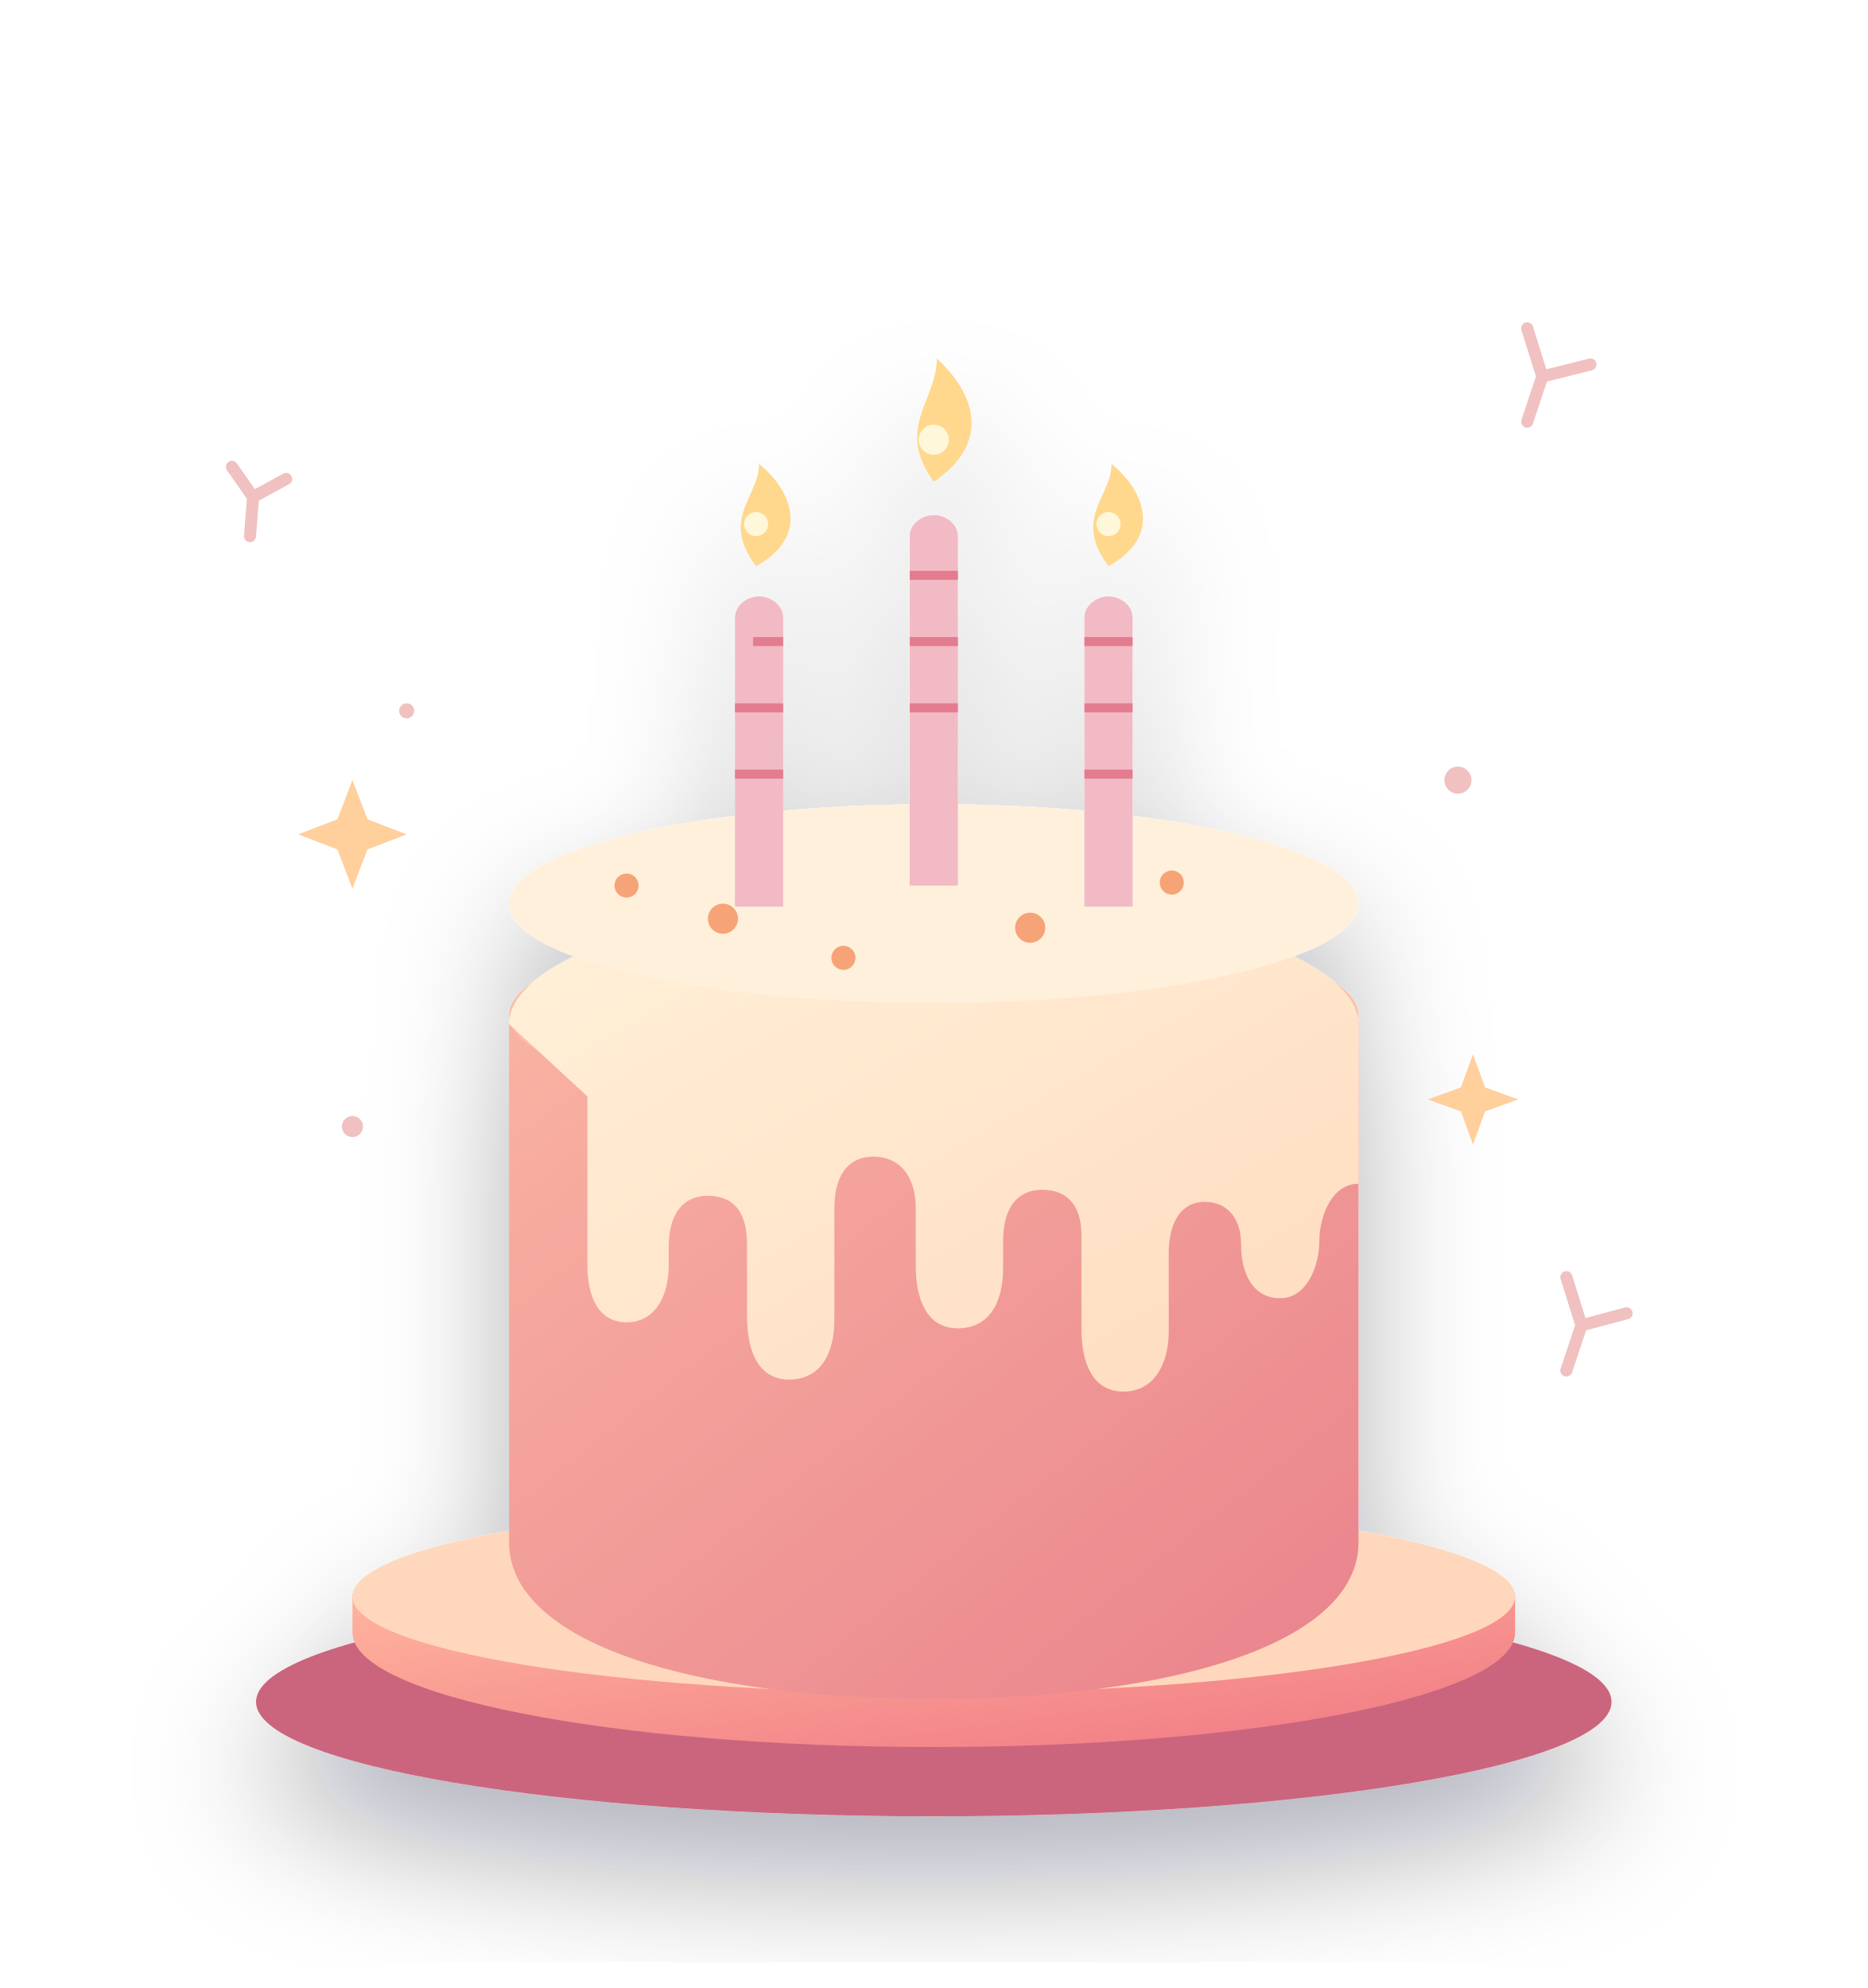
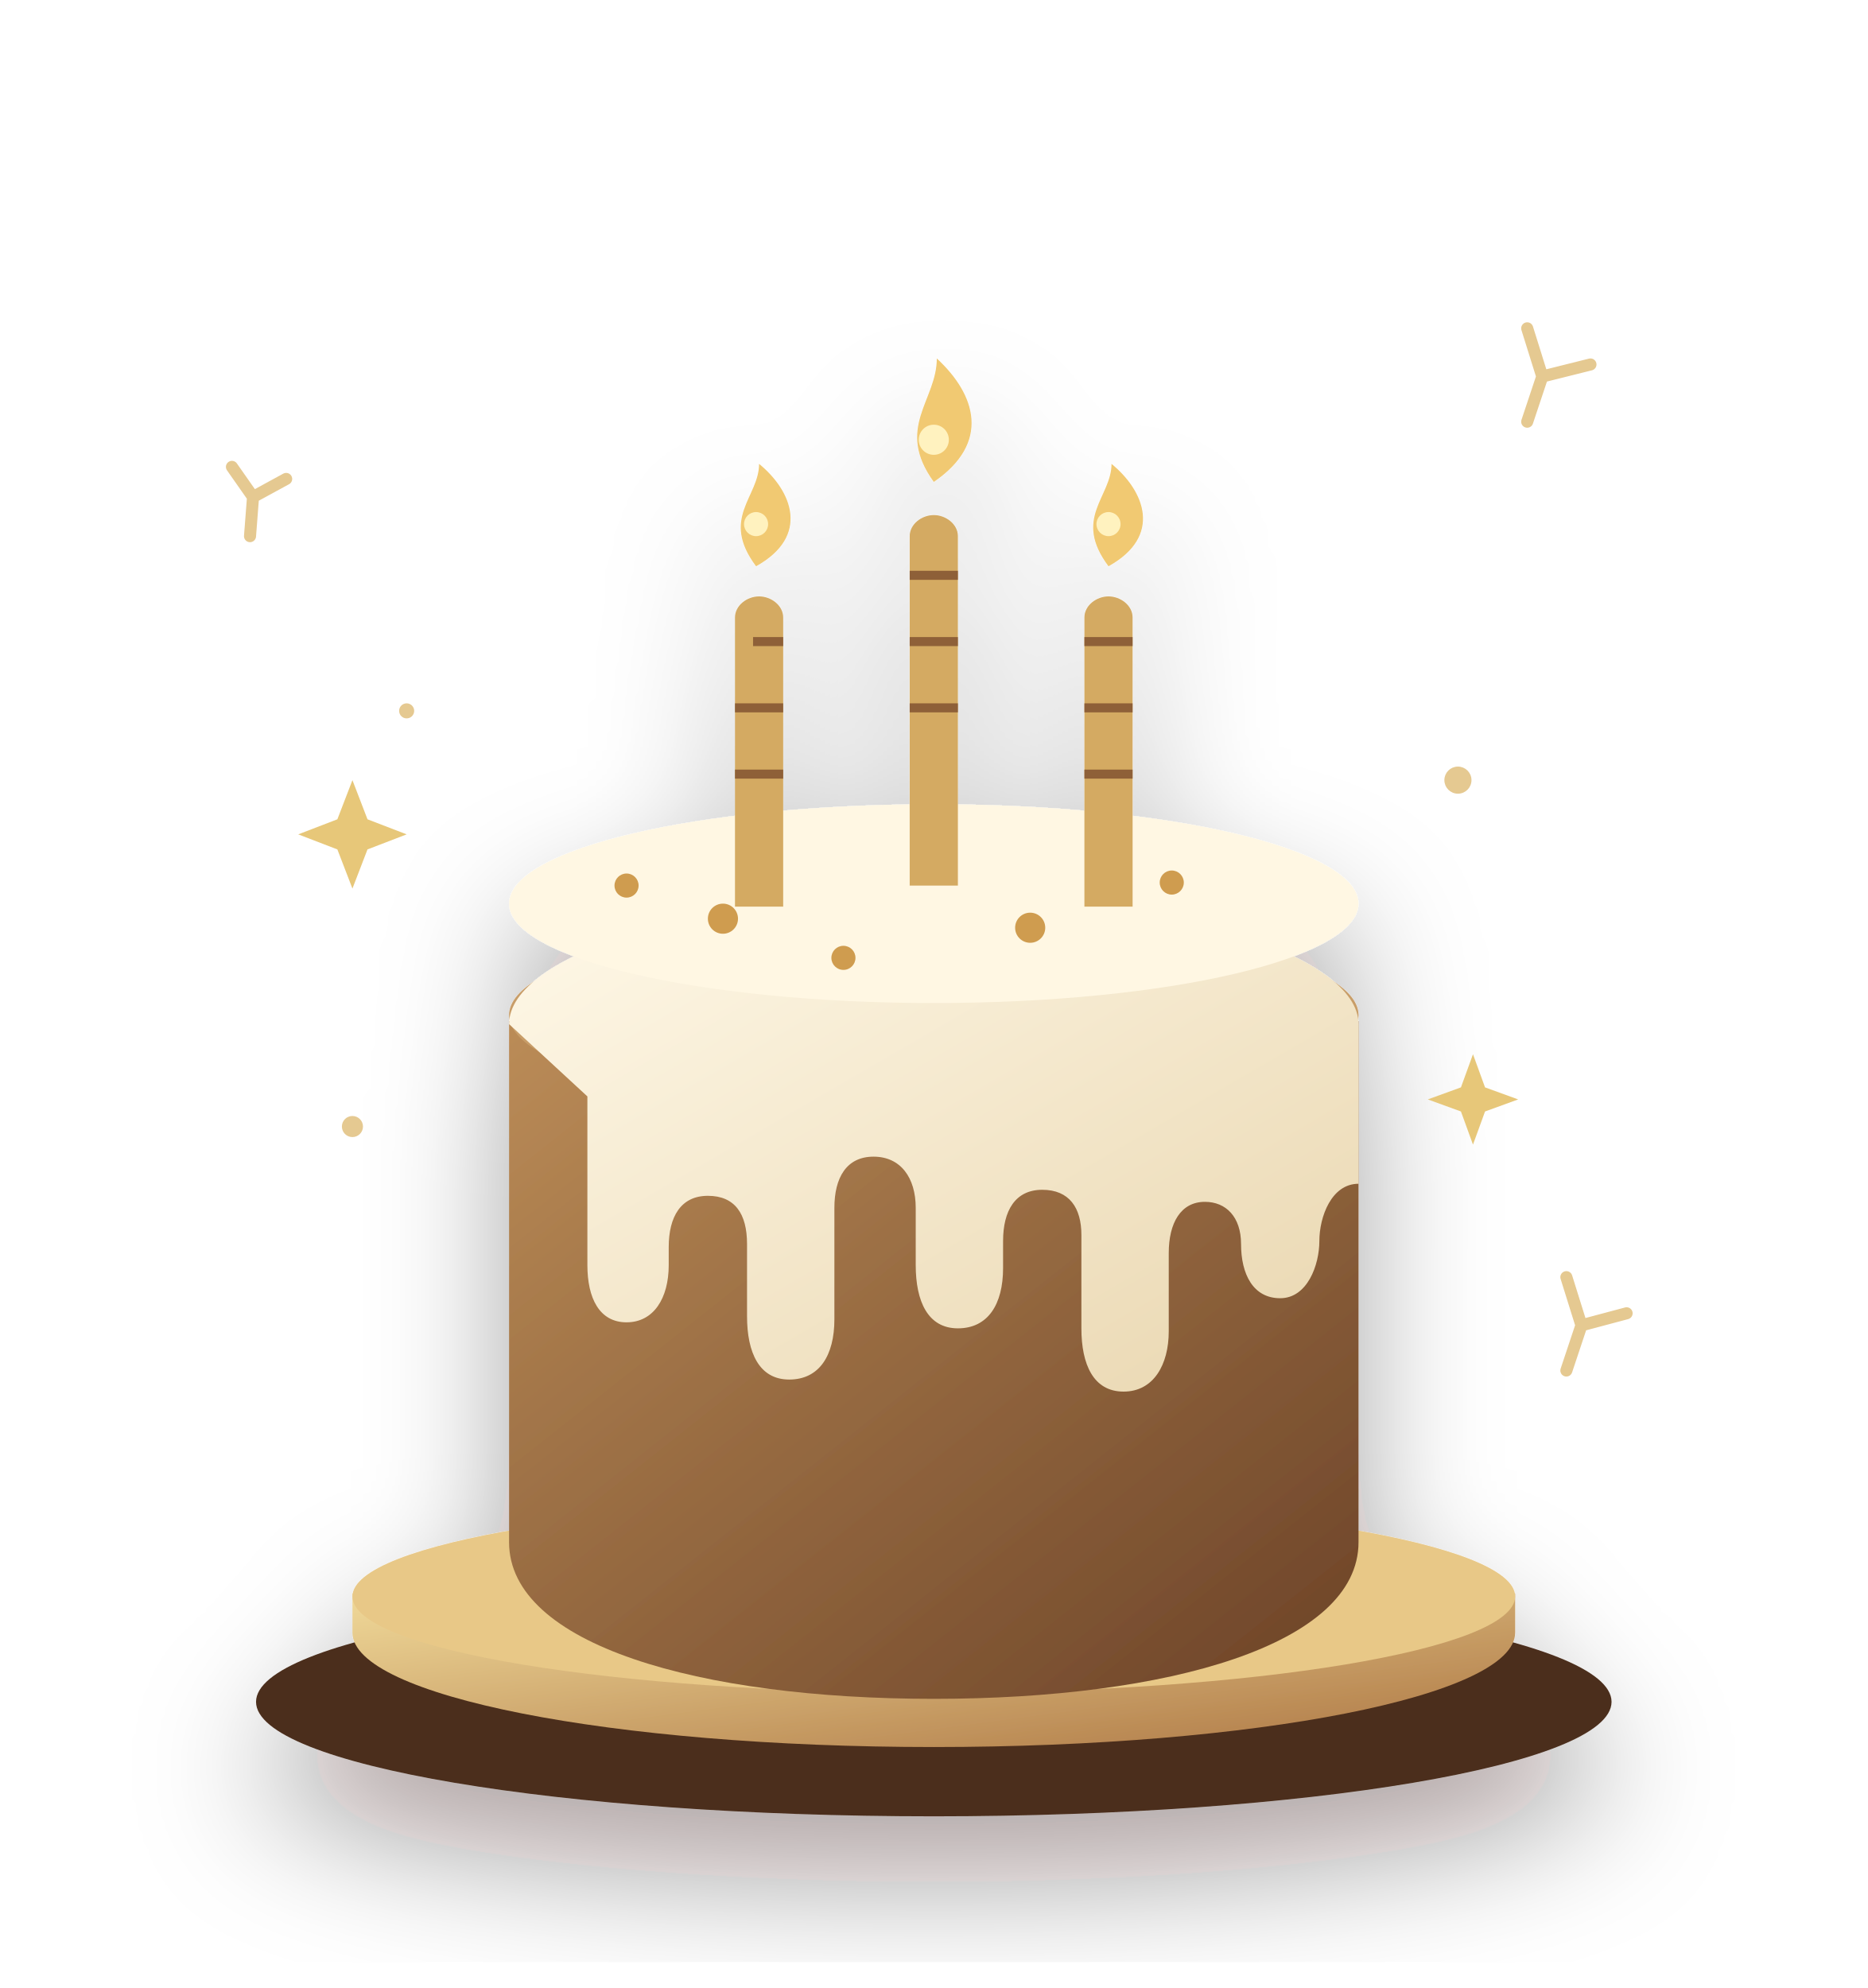
<svg xmlns="http://www.w3.org/2000/svg" viewBox="0 0 620 660" role="img" aria-labelledby="title">
  <defs>
    <linearGradient id="plate" x1="0" x2="1" y2="1">
-       <stop stop-color="#ffb49e" />
-       <stop offset="1" stop-color="#f07883" />
+       <stop stop-color="#f0d999" />
+       <stop offset="1" stop-color="#ad7643" />
    </linearGradient>
    <linearGradient id="cake" x1="0" x2="1" y2="1">
-       <stop stop-color="#f9b2a2" />
-       <stop offset="1" stop-color="#e9828c" />
+       <stop stop-color="#bb8c57" />
+       <stop offset="1" stop-color="#6b4227" />
    </linearGradient>
    <linearGradient id="icing" x1="0" x2="1" y2="1">
-       <stop stop-color="#fff1d9" />
-       <stop offset="1" stop-color="#ffdbbf" />
+       <stop stop-color="#fff9e9" />
+       <stop offset="1" stop-color="#e9d6af" />
    </linearGradient>
    <filter id="shadow">
-       <feDropShadow dx="0" dy="22" stdDeviation="22" flood-color="#100b18" flood-opacity=".3" />
+       <feDropShadow dx="0" dy="22" stdDeviation="22" flood-color="#140b06" flood-opacity=".35" />
    </filter>
  </defs>
-   <g fill="none" stroke="#e9a6a5" opacity=".7">
+   <g fill="none" stroke="#dfbb75" opacity=".8">
    <path d="M84 165l-7-10m7 10 11-6m-11 6-1 13" stroke-width="4" stroke-linecap="round" />
    <path d="M512 125l-5-16m5 16 16-4m-16 4-5 15" stroke-width="4" stroke-linecap="round" />
    <path d="M525 440l-5-16m5 16 15-4m-15 4-5 15" stroke-width="4" stroke-linecap="round" />
-     <circle cx="117" cy="374" r="3" fill="#e9a6a5" />
-     <circle cx="484" cy="259" r="4" fill="#e9a6a5" />
-     <circle cx="135" cy="236" r="2" fill="#e9a6a5" />
+     <circle cx="117" cy="374" r="3" fill="#dfbb75" />
+     <circle cx="484" cy="259" r="4" fill="#dfbb75" />
+     <circle cx="135" cy="236" r="2" fill="#dfbb75" />
  </g>
  <g filter="url(#shadow)">
-     <ellipse cx="310" cy="565" rx="225" ry="38" fill="#cb657e" />
+     <ellipse cx="310" cy="565" rx="225" ry="38" fill="#4c2e1d" />
    <path d="M117 542c0 21 86 38 193 38s193-17 193-38v-13H117z" fill="url(#plate)" />
-     <ellipse cx="310" cy="530" rx="193" ry="32" fill="#ffd7bd" />
+     <ellipse cx="310" cy="530" rx="193" ry="32" fill="#e8c887" />
    <path d="M169 339h282v173c0 34-63 52-141 52s-141-18-141-52z" fill="url(#cake)" />
-     <ellipse cx="310" cy="337" rx="141" ry="33" fill="#f8c0ab" />
+     <ellipse cx="310" cy="337" rx="141" ry="33" fill="#c89d68" />
    <path d="M169 340c0-23 63-43 141-43s141 20 141 43v53c-9 0-13 11-13 19s-4 19-13 19-13-8-13-18c0-9-5-14-12-14-8 0-12 7-12 17v26c0 11-5 20-15 20s-14-9-14-21v-31c0-9-4-15-13-15s-13 7-13 17v9c0 12-5 20-15 20s-14-9-14-21v-19c0-10-5-17-14-17s-13 7-13 17v37c0 12-5 20-15 20s-14-9-14-21v-24c0-10-4-16-13-16s-13 7-13 17v6c0 11-5 19-14 19s-13-8-13-19v-56z" fill="url(#icing)" />
-     <ellipse cx="310" cy="300" rx="141" ry="33" fill="#fff0dc" />
-     <g fill="#f6a477">
+     <ellipse cx="310" cy="300" rx="141" ry="33" fill="#fff7e3" />
+     <g fill="#cf9c4f">
      <circle cx="240" cy="305" r="5" />
      <circle cx="280" cy="318" r="4" />
      <circle cx="342" cy="308" r="5" />
      <circle cx="389" cy="293" r="4" />
      <circle cx="208" cy="294" r="4" />
    </g>
-     <g fill="#f2bac5">
+     <g fill="#d4aa62">
      <path d="M244 301v-96c0-4 4-7 8-7s8 3 8 7v96z" />
      <path d="M302 294V178c0-4 4-7 8-7s8 3 8 7v116z" />
      <path d="M360 301v-96c0-4 4-7 8-7s8 3 8 7v96z" />
    </g>
-     <g stroke="#e47c90" stroke-width="3">
+     <g stroke="#8e6138" stroke-width="3">
      <path d="M250 213h10m-16 22h16m-16 22h16m42-66h16m-16 22h16m-16 22h16m42-22h16m-16 22h16m-16 22h16" />
    </g>
-     <g fill="#ffd88e">
+     <g fill="#f1c972">
      <path d="M251 188c-12-16 1-23 1-34 11 9 17 24-1 34z" />
      <path d="M310 160c-13-18 1-27 1-41 13 12 18 28-1 41z" />
      <path d="M368 188c-12-16 1-23 1-34 11 9 17 24-1 34z" />
    </g>
-     <g fill="#fff7d9">
+     <g fill="#fff2bf">
      <circle cx="251" cy="174" r="4" />
      <circle cx="310" cy="146" r="5" />
      <circle cx="368" cy="174" r="4" />
    </g>
  </g>
-   <g fill="#ffcf9c">
+   <g fill="#e7c779">
    <path d="M117 259l5 13 13 5-13 5-5 13-5-13-13-5 13-5z" />
    <path d="M489 350l4 11 11 4-11 4-4 11-4-11-11-4 11-4z" />
  </g>
</svg>
